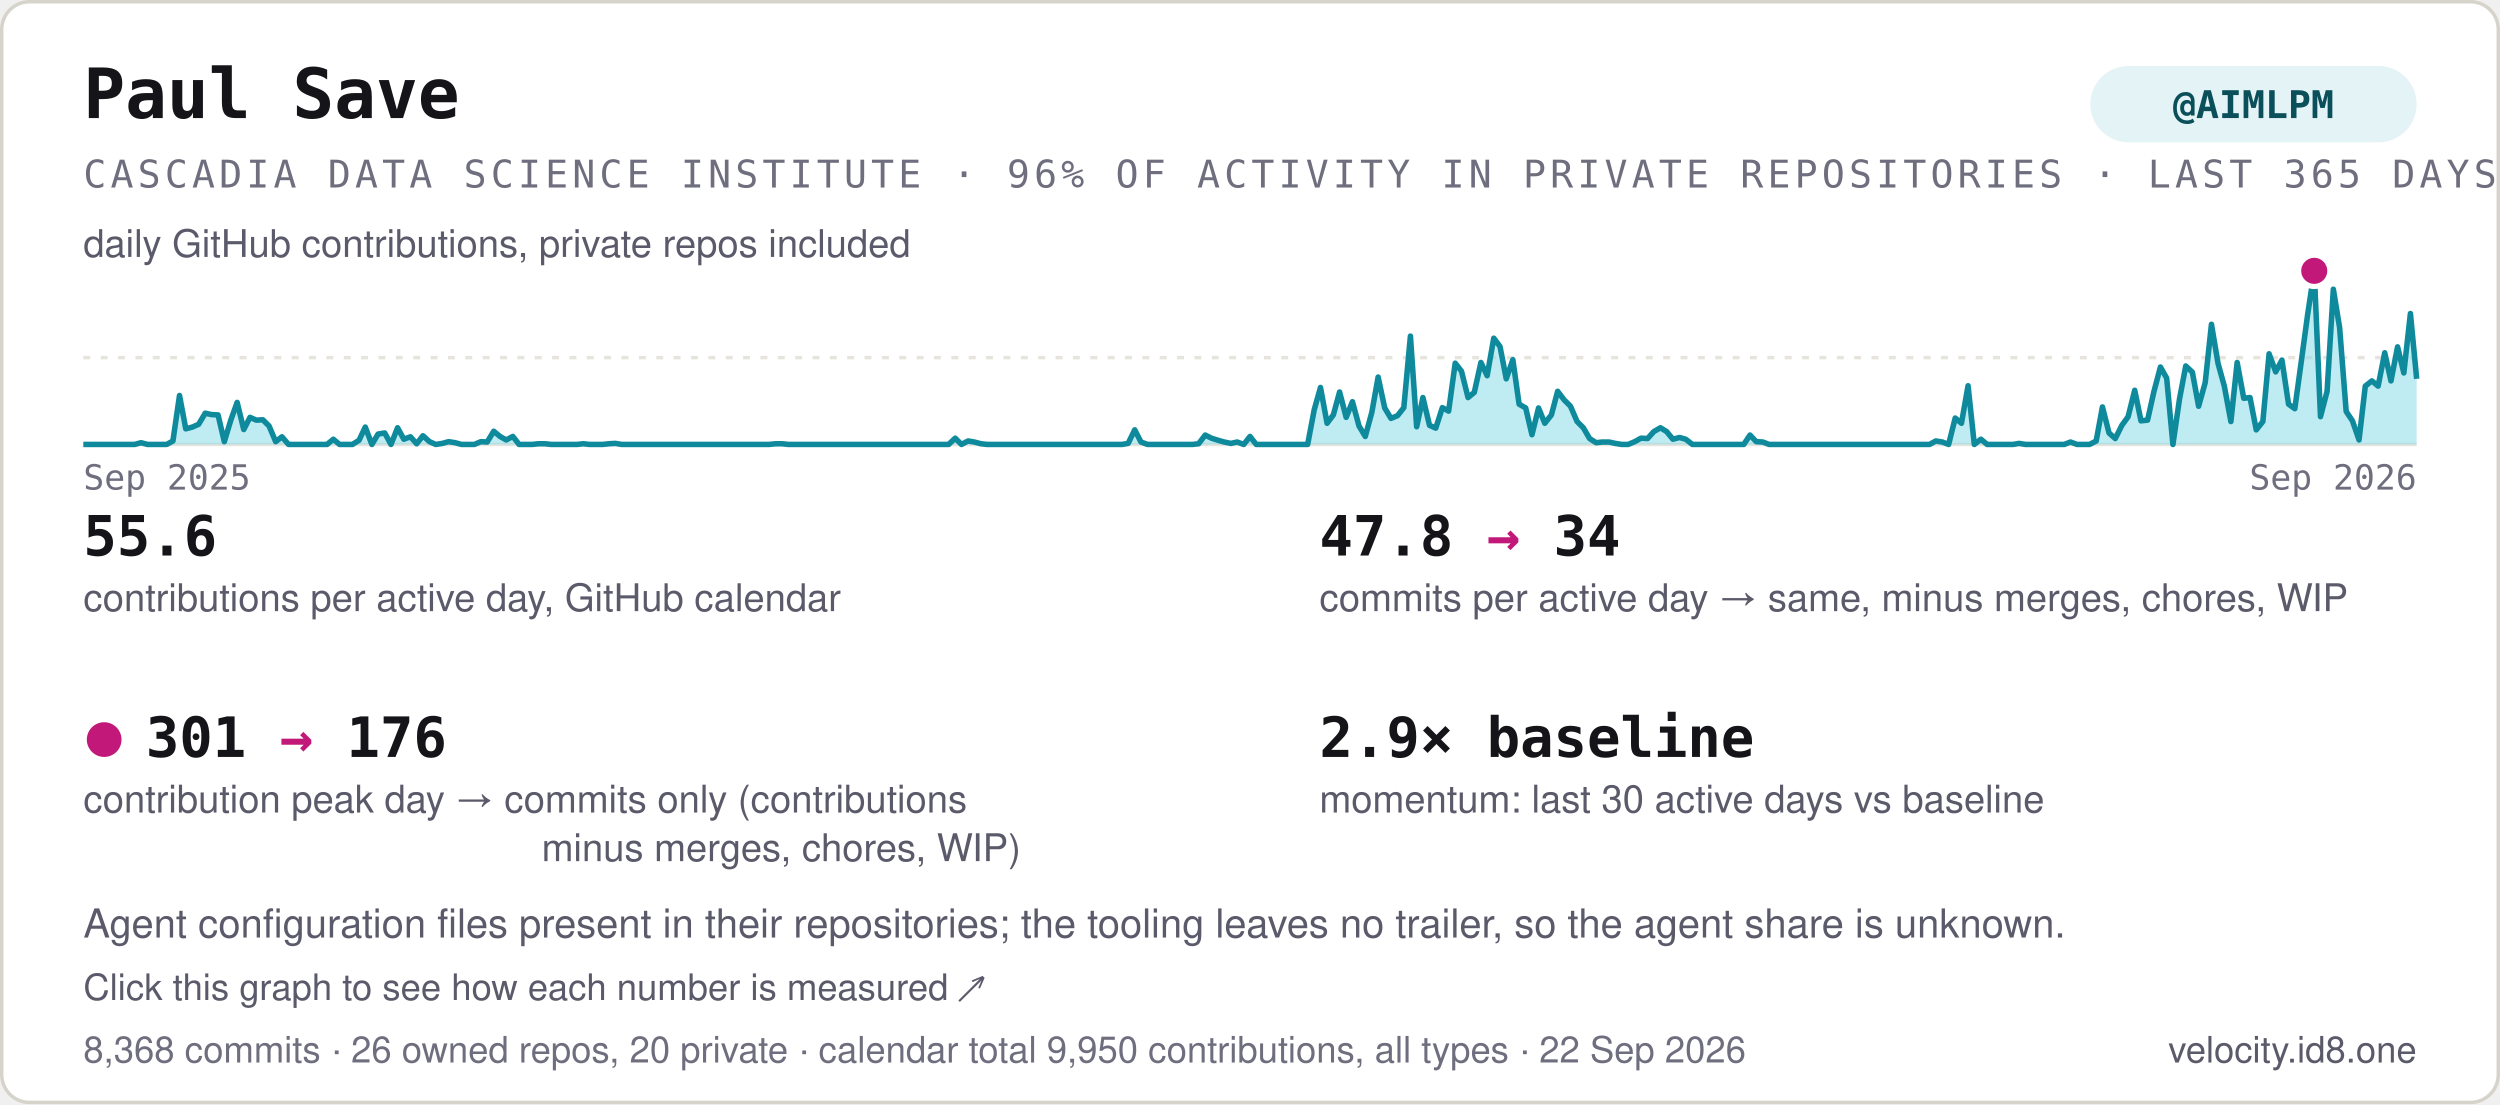
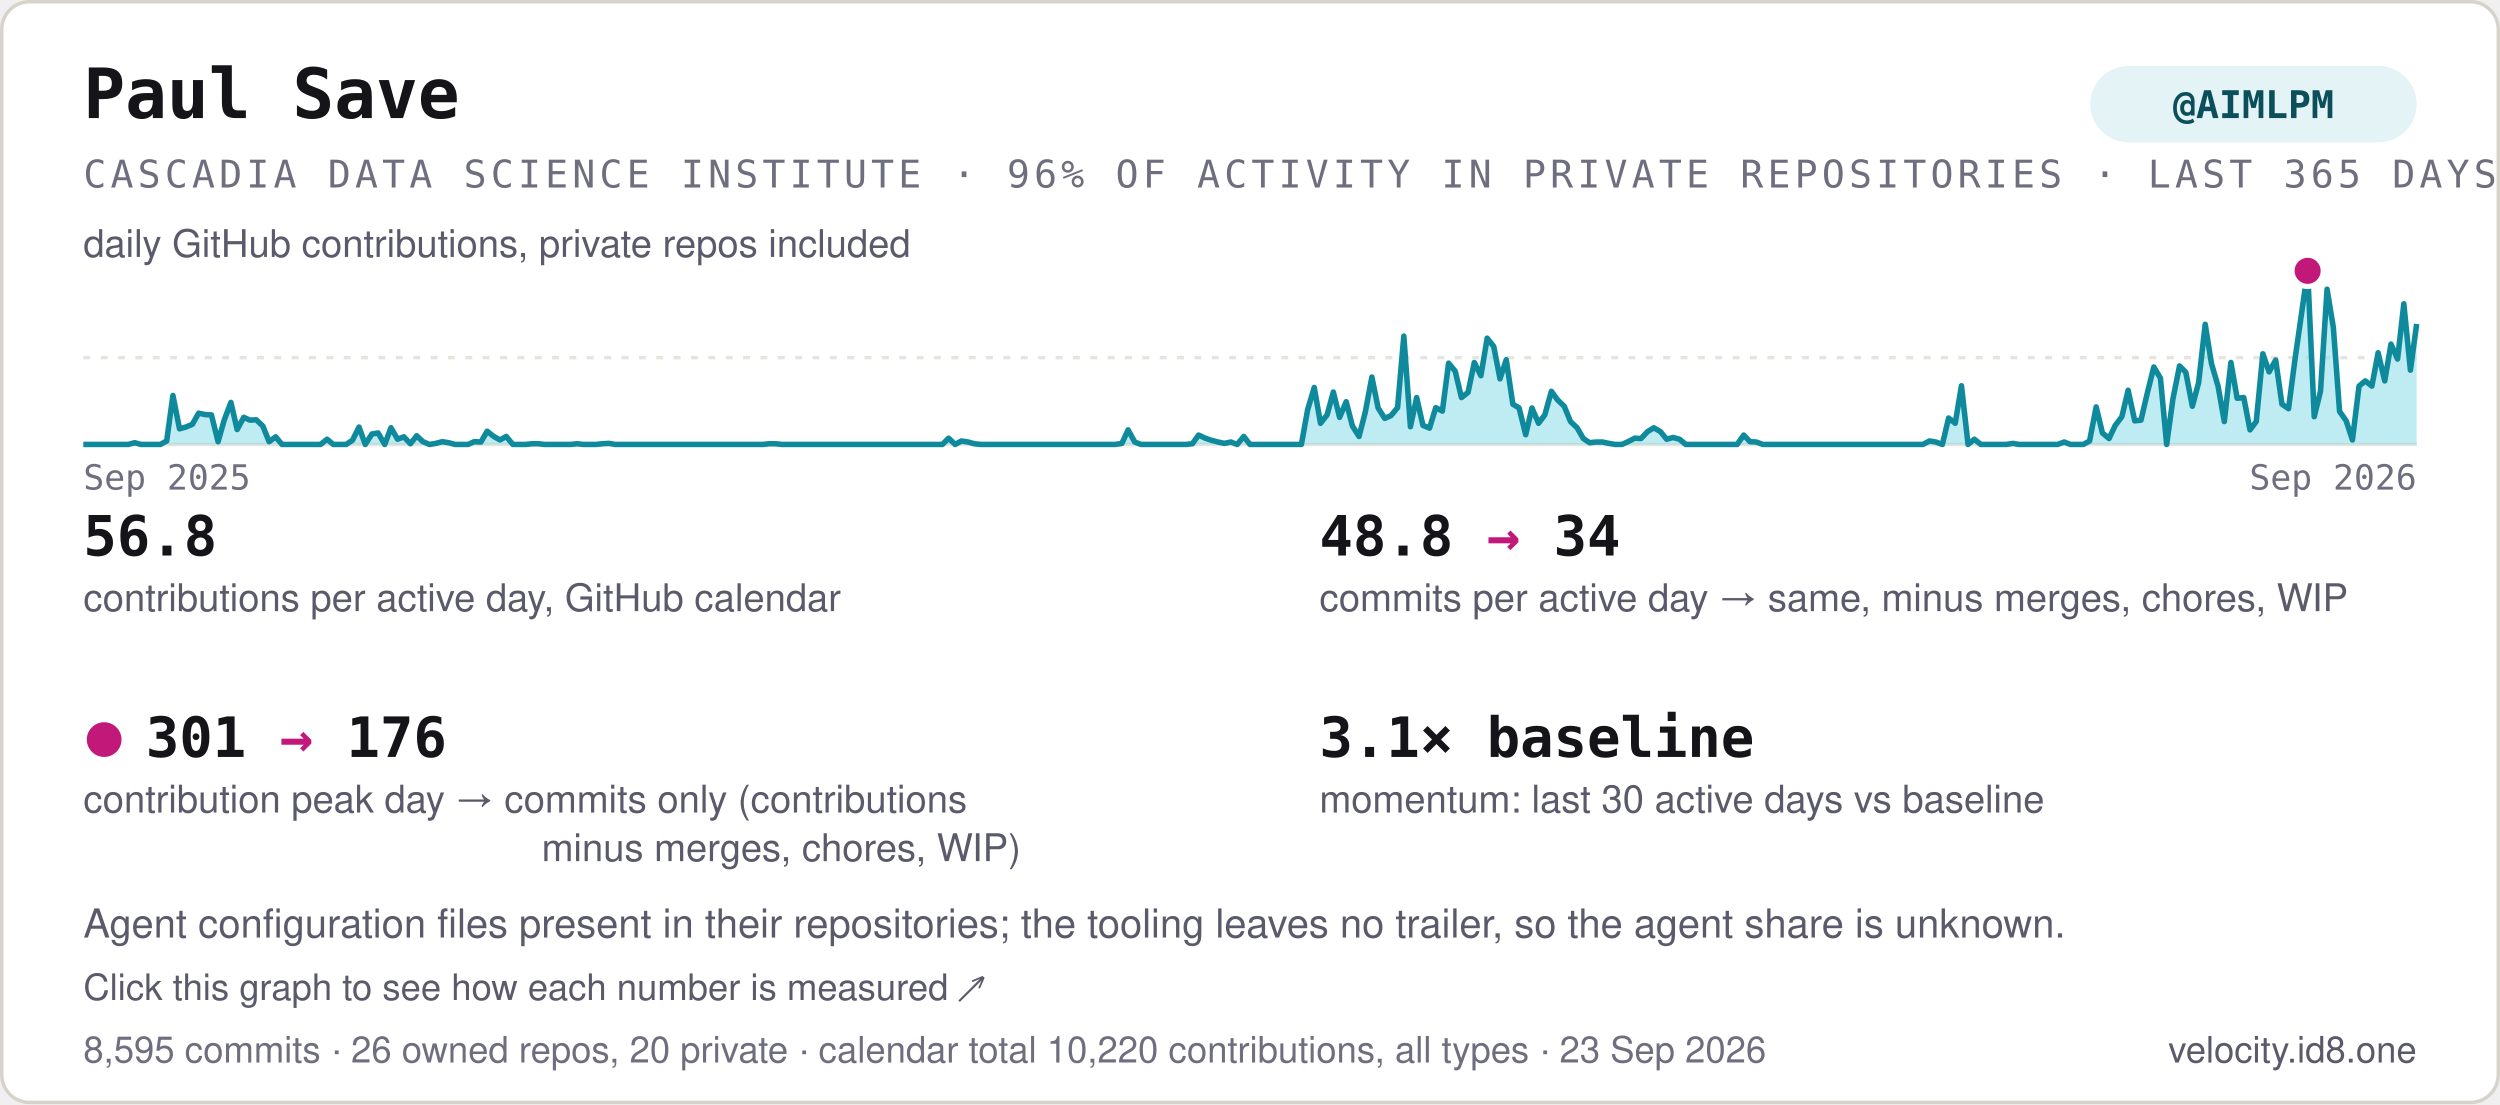
<svg xmlns="http://www.w3.org/2000/svg" width="720" height="318" viewBox="0 0 720 318" role="img" aria-label="Paul Save: Velocity Graph">
  <rect x="0.5" y="0.5" width="719" height="317" rx="8" fill="#FFFFFF" stroke="#D5D3CA" />
  <text x="24" y="34" font-family="Departure Mono, JetBrains Mono, ui-monospace, Menlo, monospace" font-size="20" font-weight="700" fill="#141419">Paul Save</text>
  <text x="24" y="54" font-family="Departure Mono, JetBrains Mono, ui-monospace, Menlo, monospace" font-size="11" letter-spacing="1.2" fill="#6E6E7E">CASCADIA DATA SCIENCE INSTITUTE · 96% OF ACTIVITY IN PRIVATE REPOSITORIES · LAST 365 DAYS</text>
  <rect x="602" y="19" width="94" height="22" rx="11" fill="#E4F3F6" />
  <text x="649" y="34" text-anchor="middle" font-family="Departure Mono, JetBrains Mono, ui-monospace, Menlo, monospace" font-size="11" font-weight="600" fill="#0A4F5A">@AIMLPM</text>
  <line x1="24" x2="696" y1="128" y2="128" stroke="#E6E4DC" />
  <line x1="24" x2="696" y1="103.0" y2="103.0" stroke="#E6E4DC" stroke-dasharray="2 3" />
-   <path d="M24.0,128.0 L25.8,128.0 L27.7,128.0 L29.5,128.0 L31.4,128.0 L33.2,128.0 L35.1,128.0 L36.9,128.0 L38.8,128.0 L40.6,127.5 L42.5,128.0 L44.3,128.0 L46.2,128.0 L48.0,128.0 L49.8,127.0 L51.7,113.9 L53.5,123.5 L55.4,123.0 L57.2,122.2 L59.1,119.0 L60.9,119.4 L62.8,119.5 L64.6,127.2 L66.5,120.9 L68.3,115.9 L70.2,123.7 L72.0,120.2 L73.8,121.0 L75.7,120.9 L77.5,122.7 L79.4,127.2 L81.2,125.8 L83.1,128.0 L84.9,128.0 L86.8,128.0 L88.6,128.0 L90.5,128.0 L92.3,128.0 L94.2,128.0 L96.0,126.5 L97.8,128.0 L99.7,128.0 L101.5,128.0 L103.4,126.8 L105.2,123.0 L107.1,128.0 L108.9,125.0 L110.8,124.7 L112.6,128.0 L114.5,123.2 L116.3,126.5 L118.2,125.8 L120.0,127.8 L121.8,125.5 L123.7,127.2 L125.5,128.0 L127.4,127.7 L129.2,127.2 L131.1,127.5 L132.9,128.0 L134.8,128.0 L136.6,128.0 L138.5,127.2 L140.3,127.3 L142.2,124.2 L144.0,125.7 L145.8,126.7 L147.7,125.7 L149.5,128.0 L151.4,128.0 L153.2,128.0 L155.1,127.8 L156.9,127.8 L158.8,128.0 L160.6,128.0 L162.5,128.0 L164.3,128.0 L166.2,128.0 L168.0,127.8 L169.8,128.0 L171.7,128.0 L173.5,128.0 L175.4,127.8 L177.2,127.7 L179.1,128.0 L180.9,128.0 L182.8,128.0 L184.6,128.0 L186.5,128.0 L188.3,128.0 L190.2,128.0 L192.0,128.0 L193.8,128.0 L195.7,128.0 L197.5,128.0 L199.4,128.0 L201.2,128.0 L203.1,128.0 L204.9,128.0 L206.8,128.0 L208.6,128.0 L210.5,128.0 L212.3,128.0 L214.2,128.0 L216.0,128.0 L217.8,128.0 L219.7,128.0 L221.5,128.0 L223.4,127.8 L225.2,127.8 L227.1,128.0 L228.9,128.0 L230.8,128.0 L232.6,128.0 L234.5,128.0 L236.3,128.0 L238.2,128.0 L240.0,128.0 L241.8,128.0 L243.7,128.0 L245.5,128.0 L247.4,128.0 L249.2,128.0 L251.1,128.0 L252.9,128.0 L254.8,128.0 L256.6,128.0 L258.5,128.0 L260.3,128.0 L262.2,128.0 L264.0,128.0 L265.8,128.0 L267.7,128.0 L269.5,128.0 L271.4,128.0 L273.2,128.0 L275.1,126.2 L276.9,128.0 L278.8,127.0 L280.6,127.3 L282.5,127.8 L284.3,128.0 L286.2,128.0 L288.0,128.0 L289.8,128.0 L291.7,128.0 L293.5,128.0 L295.4,128.0 L297.2,128.0 L299.1,128.0 L300.9,128.0 L302.8,128.0 L304.6,128.0 L306.5,128.0 L308.3,128.0 L310.2,128.0 L312.0,128.0 L313.8,128.0 L315.7,128.0 L317.5,128.0 L319.4,128.0 L321.2,128.0 L323.1,128.0 L324.9,127.7 L326.8,123.8 L328.6,127.3 L330.5,128.0 L332.3,128.0 L334.2,128.0 L336.0,128.0 L337.8,128.0 L339.7,128.0 L341.5,128.0 L343.4,128.0 L345.2,127.8 L347.1,125.3 L348.9,126.2 L350.8,126.8 L352.6,127.3 L354.5,127.7 L356.3,127.3 L358.2,128.0 L360.0,125.7 L361.8,128.0 L363.7,128.0 L365.5,128.0 L367.4,128.0 L369.2,128.0 L371.1,128.0 L372.9,128.0 L374.8,128.0 L376.6,128.0 L378.5,118.0 L380.3,111.6 L382.2,121.9 L384.0,119.5 L385.8,112.9 L387.7,120.2 L389.5,115.7 L391.4,122.7 L393.2,125.7 L395.1,118.7 L396.9,108.6 L398.8,117.5 L400.6,120.5 L402.5,119.7 L404.3,117.4 L406.2,96.8 L408.0,122.9 L409.8,114.5 L411.7,122.5 L413.5,123.3 L415.4,117.4 L417.2,118.4 L419.1,104.6 L420.9,106.9 L422.8,114.5 L424.6,113.0 L426.5,104.4 L428.3,108.2 L430.2,97.4 L432.0,99.8 L433.8,109.1 L435.7,103.6 L437.5,116.4 L439.4,117.5 L441.2,125.2 L443.1,117.5 L444.9,121.9 L446.8,119.5 L448.6,112.7 L450.5,115.2 L452.3,117.0 L454.2,121.4 L456.0,123.2 L457.8,126.3 L459.7,127.5 L461.5,127.3 L463.4,127.3 L465.2,127.7 L467.1,128.0 L468.9,128.0 L470.8,127.2 L472.6,126.2 L474.5,126.3 L476.3,124.3 L478.2,123.2 L480.0,124.3 L481.8,126.5 L483.7,126.0 L485.5,126.5 L487.4,128.0 L489.2,128.0 L491.1,128.0 L492.9,128.0 L494.8,128.0 L496.6,128.0 L498.5,128.0 L500.3,128.0 L502.2,128.0 L504.0,125.3 L505.8,127.2 L507.7,127.3 L509.5,128.0 L511.4,128.0 L513.2,128.0 L515.1,128.0 L516.9,128.0 L518.8,128.0 L520.6,128.0 L522.5,128.0 L524.3,128.0 L526.2,128.0 L528.0,128.0 L529.8,128.0 L531.7,128.0 L533.5,128.0 L535.4,128.0 L537.2,128.0 L539.1,128.0 L540.9,128.0 L542.8,128.0 L544.6,128.0 L546.5,128.0 L548.3,128.0 L550.2,128.0 L552.0,128.0 L553.8,128.0 L555.7,128.0 L557.5,127.0 L559.4,127.3 L561.2,128.0 L563.1,120.4 L564.9,121.9 L566.8,111.1 L568.6,128.0 L570.5,126.5 L572.3,128.0 L574.2,128.0 L576.0,128.0 L577.8,128.0 L579.7,128.0 L581.5,127.7 L583.4,128.0 L585.2,128.0 L587.1,128.0 L588.9,128.0 L590.8,128.0 L592.6,128.0 L594.5,128.0 L596.3,127.3 L598.2,128.0 L600.0,128.0 L601.8,128.0 L603.7,127.0 L605.5,117.2 L607.4,124.7 L609.2,126.3 L611.1,122.5 L612.9,120.0 L614.8,112.4 L616.6,121.2 L618.5,121.0 L620.3,112.9 L622.2,105.7 L624.0,108.9 L625.8,128.0 L627.7,114.9 L629.5,105.4 L631.4,107.2 L633.2,117.0 L635.1,110.2 L636.9,93.4 L638.8,104.7 L640.6,111.2 L642.5,121.4 L644.3,104.4 L646.2,114.7 L648.0,114.5 L649.8,123.8 L651.7,121.4 L653.5,101.9 L655.4,107.1 L657.2,103.7 L659.1,116.4 L660.9,117.7 L662.8,103.9 L664.6,90.6 L666.5,78.0 L668.3,120.0 L670.2,112.7 L672.0,83.3 L673.8,94.3 L675.7,118.5 L677.5,121.2 L679.4,126.7 L681.2,111.2 L683.1,109.7 L684.9,111.2 L686.8,101.6 L688.6,109.7 L690.5,99.9 L692.3,107.4 L694.2,90.3 L696.0,109.1 L696.0,128 L24,128 Z" fill="#8ADCE8" fill-opacity="0.55" />
-   <path d="M24.0,128.0 L25.8,128.0 L27.7,128.0 L29.5,128.0 L31.4,128.0 L33.2,128.0 L35.1,128.0 L36.9,128.0 L38.8,128.0 L40.6,127.5 L42.5,128.0 L44.3,128.0 L46.2,128.0 L48.0,128.0 L49.8,127.0 L51.7,113.9 L53.5,123.5 L55.4,123.0 L57.2,122.2 L59.1,119.0 L60.9,119.4 L62.8,119.5 L64.6,127.2 L66.5,120.9 L68.3,115.9 L70.2,123.7 L72.0,120.2 L73.8,121.0 L75.7,120.9 L77.5,122.7 L79.4,127.2 L81.2,125.8 L83.1,128.0 L84.9,128.0 L86.8,128.0 L88.6,128.0 L90.5,128.0 L92.3,128.0 L94.2,128.0 L96.0,126.5 L97.8,128.0 L99.7,128.0 L101.5,128.0 L103.4,126.8 L105.2,123.0 L107.1,128.0 L108.9,125.0 L110.8,124.7 L112.6,128.0 L114.5,123.2 L116.3,126.5 L118.2,125.8 L120.0,127.8 L121.8,125.5 L123.7,127.2 L125.5,128.0 L127.4,127.7 L129.2,127.2 L131.1,127.5 L132.9,128.0 L134.8,128.0 L136.6,128.0 L138.5,127.2 L140.3,127.3 L142.2,124.2 L144.0,125.7 L145.8,126.7 L147.7,125.7 L149.5,128.0 L151.4,128.0 L153.2,128.0 L155.1,127.8 L156.9,127.8 L158.8,128.0 L160.6,128.0 L162.5,128.0 L164.3,128.0 L166.2,128.0 L168.0,127.8 L169.8,128.0 L171.7,128.0 L173.5,128.0 L175.4,127.8 L177.2,127.7 L179.1,128.0 L180.9,128.0 L182.8,128.0 L184.6,128.0 L186.5,128.0 L188.3,128.0 L190.2,128.0 L192.0,128.0 L193.8,128.0 L195.7,128.0 L197.5,128.0 L199.4,128.0 L201.2,128.0 L203.1,128.0 L204.9,128.0 L206.8,128.0 L208.6,128.0 L210.5,128.0 L212.3,128.0 L214.2,128.0 L216.0,128.0 L217.8,128.0 L219.7,128.0 L221.5,128.0 L223.4,127.8 L225.2,127.8 L227.1,128.0 L228.9,128.0 L230.8,128.0 L232.6,128.0 L234.5,128.0 L236.3,128.0 L238.2,128.0 L240.0,128.0 L241.8,128.0 L243.7,128.0 L245.5,128.0 L247.4,128.0 L249.2,128.0 L251.1,128.0 L252.9,128.0 L254.8,128.0 L256.6,128.0 L258.5,128.0 L260.3,128.0 L262.2,128.0 L264.0,128.0 L265.8,128.0 L267.7,128.0 L269.5,128.0 L271.4,128.0 L273.2,128.0 L275.1,126.2 L276.9,128.0 L278.8,127.0 L280.6,127.3 L282.5,127.8 L284.3,128.0 L286.2,128.0 L288.0,128.0 L289.8,128.0 L291.7,128.0 L293.5,128.0 L295.4,128.0 L297.2,128.0 L299.1,128.0 L300.9,128.0 L302.8,128.0 L304.6,128.0 L306.5,128.0 L308.3,128.0 L310.2,128.0 L312.0,128.0 L313.8,128.0 L315.7,128.0 L317.5,128.0 L319.4,128.0 L321.2,128.0 L323.1,128.0 L324.9,127.7 L326.8,123.8 L328.6,127.3 L330.5,128.0 L332.3,128.0 L334.2,128.0 L336.0,128.0 L337.8,128.0 L339.7,128.0 L341.5,128.0 L343.4,128.0 L345.2,127.8 L347.1,125.3 L348.9,126.2 L350.8,126.8 L352.6,127.3 L354.5,127.7 L356.3,127.3 L358.2,128.0 L360.0,125.7 L361.8,128.0 L363.7,128.0 L365.5,128.0 L367.4,128.0 L369.2,128.0 L371.1,128.0 L372.9,128.0 L374.8,128.0 L376.6,128.0 L378.5,118.0 L380.3,111.6 L382.2,121.9 L384.0,119.5 L385.8,112.9 L387.7,120.2 L389.5,115.7 L391.4,122.7 L393.2,125.7 L395.1,118.7 L396.9,108.6 L398.8,117.5 L400.6,120.5 L402.5,119.7 L404.3,117.4 L406.2,96.8 L408.0,122.9 L409.8,114.5 L411.7,122.5 L413.5,123.3 L415.4,117.4 L417.2,118.4 L419.1,104.6 L420.9,106.9 L422.8,114.5 L424.6,113.0 L426.5,104.4 L428.3,108.2 L430.2,97.4 L432.0,99.8 L433.8,109.1 L435.7,103.6 L437.5,116.4 L439.4,117.5 L441.2,125.2 L443.1,117.5 L444.9,121.9 L446.8,119.5 L448.6,112.7 L450.5,115.2 L452.3,117.0 L454.2,121.4 L456.0,123.2 L457.8,126.3 L459.7,127.5 L461.5,127.3 L463.4,127.3 L465.2,127.7 L467.1,128.0 L468.9,128.0 L470.8,127.2 L472.6,126.2 L474.5,126.3 L476.3,124.3 L478.2,123.2 L480.0,124.3 L481.8,126.5 L483.7,126.0 L485.5,126.5 L487.4,128.0 L489.2,128.0 L491.1,128.0 L492.9,128.0 L494.8,128.0 L496.6,128.0 L498.5,128.0 L500.3,128.0 L502.2,128.0 L504.0,125.3 L505.8,127.2 L507.7,127.3 L509.5,128.0 L511.4,128.0 L513.2,128.0 L515.1,128.0 L516.9,128.0 L518.8,128.0 L520.6,128.0 L522.5,128.0 L524.3,128.0 L526.2,128.0 L528.0,128.0 L529.8,128.0 L531.7,128.0 L533.5,128.0 L535.4,128.0 L537.2,128.0 L539.1,128.0 L540.9,128.0 L542.8,128.0 L544.6,128.0 L546.5,128.0 L548.3,128.0 L550.2,128.0 L552.0,128.0 L553.8,128.0 L555.7,128.0 L557.5,127.0 L559.4,127.3 L561.2,128.0 L563.1,120.4 L564.9,121.9 L566.8,111.1 L568.6,128.0 L570.5,126.5 L572.3,128.0 L574.2,128.0 L576.0,128.0 L577.8,128.0 L579.7,128.0 L581.5,127.7 L583.4,128.0 L585.2,128.0 L587.1,128.0 L588.9,128.0 L590.8,128.0 L592.6,128.0 L594.5,128.0 L596.3,127.3 L598.2,128.0 L600.0,128.0 L601.8,128.0 L603.7,127.0 L605.5,117.2 L607.4,124.7 L609.2,126.3 L611.1,122.5 L612.9,120.0 L614.8,112.4 L616.6,121.2 L618.5,121.0 L620.3,112.9 L622.2,105.7 L624.0,108.9 L625.8,128.0 L627.7,114.9 L629.5,105.4 L631.4,107.2 L633.2,117.0 L635.1,110.2 L636.9,93.4 L638.8,104.7 L640.6,111.2 L642.5,121.4 L644.3,104.4 L646.2,114.7 L648.0,114.5 L649.8,123.8 L651.7,121.4 L653.5,101.9 L655.4,107.1 L657.2,103.7 L659.1,116.4 L660.9,117.7 L662.8,103.9 L664.6,90.6 L666.5,78.0 L668.3,120.0 L670.2,112.7 L672.0,83.3 L673.8,94.3 L675.7,118.5 L677.5,121.2 L679.4,126.7 L681.2,111.2 L683.1,109.7 L684.9,111.2 L686.8,101.6 L688.6,109.7 L690.5,99.9 L692.3,107.4 L694.2,90.3 L696.0,109.1" fill="none" stroke="#0F8A9C" stroke-width="1.6" stroke-linejoin="round" />
-   <circle cx="666.5" cy="78.0" r="4.5" fill="#C2187A" stroke="#FFFFFF" stroke-width="1.5" />
+   <path d="M24.0,128.0 L25.8,128.0 L27.7,128.0 L29.5,128.0 L31.4,128.0 L33.2,128.0 L35.1,128.0 L36.9,128.0 L38.8,127.5 L40.6,128.0 L42.5,128.0 L44.3,128.0 L46.2,128.0 L48.0,127.0 L49.8,113.9 L51.7,123.5 L53.5,123.0 L55.4,122.2 L57.2,119.0 L59.1,119.4 L60.9,119.5 L62.8,127.2 L64.6,120.9 L66.5,115.9 L68.3,123.7 L70.2,120.2 L72.0,121.0 L73.8,120.9 L75.7,122.7 L77.5,127.2 L79.4,125.8 L81.2,128.0 L83.1,128.0 L84.9,128.0 L86.8,128.0 L88.6,128.0 L90.5,128.0 L92.3,128.0 L94.2,126.5 L96.0,128.0 L97.8,128.0 L99.7,128.0 L101.5,126.8 L103.4,123.0 L105.2,128.0 L107.1,125.0 L108.9,124.7 L110.8,128.0 L112.6,123.2 L114.5,126.5 L116.3,125.8 L118.2,127.8 L120.0,125.5 L121.8,127.2 L123.7,128.0 L125.5,127.7 L127.4,127.2 L129.2,127.5 L131.1,128.0 L132.9,128.0 L134.8,128.0 L136.6,127.2 L138.5,127.3 L140.3,124.2 L142.2,125.7 L144.0,126.7 L145.8,125.7 L147.7,128.0 L149.5,128.0 L151.4,128.0 L153.2,127.8 L155.1,127.8 L156.9,128.0 L158.8,128.0 L160.6,128.0 L162.5,128.0 L164.3,128.0 L166.2,127.8 L168.0,128.0 L169.8,128.0 L171.7,128.0 L173.5,127.8 L175.4,127.7 L177.2,128.0 L179.1,128.0 L180.9,128.0 L182.8,128.0 L184.6,128.0 L186.5,128.0 L188.3,128.0 L190.2,128.0 L192.0,128.0 L193.8,128.0 L195.7,128.0 L197.5,128.0 L199.4,128.0 L201.2,128.0 L203.1,128.0 L204.9,128.0 L206.8,128.0 L208.6,128.0 L210.5,128.0 L212.3,128.0 L214.2,128.0 L216.0,128.0 L217.8,128.0 L219.7,128.0 L221.5,127.8 L223.4,127.8 L225.2,128.0 L227.1,128.0 L228.9,128.0 L230.8,128.0 L232.6,128.0 L234.5,128.0 L236.3,128.0 L238.2,128.0 L240.0,128.0 L241.8,128.0 L243.7,128.0 L245.5,128.0 L247.4,128.0 L249.2,128.0 L251.1,128.0 L252.9,128.0 L254.8,128.0 L256.6,128.0 L258.5,128.0 L260.3,128.0 L262.2,128.0 L264.0,128.0 L265.8,128.0 L267.7,128.0 L269.5,128.0 L271.4,128.0 L273.2,126.2 L275.1,128.0 L276.9,127.0 L278.8,127.3 L280.6,127.8 L282.5,128.0 L284.3,128.0 L286.2,128.0 L288.0,128.0 L289.8,128.0 L291.7,128.0 L293.5,128.0 L295.4,128.0 L297.2,128.0 L299.1,128.0 L300.9,128.0 L302.8,128.0 L304.6,128.0 L306.5,128.0 L308.3,128.0 L310.2,128.0 L312.0,128.0 L313.8,128.0 L315.7,128.0 L317.5,128.0 L319.4,128.0 L321.2,128.0 L323.1,127.7 L324.9,123.8 L326.8,127.3 L328.6,128.0 L330.5,128.0 L332.3,128.0 L334.2,128.0 L336.0,128.0 L337.8,128.0 L339.7,128.0 L341.5,128.0 L343.4,127.8 L345.2,125.3 L347.1,126.2 L348.9,126.8 L350.8,127.3 L352.6,127.7 L354.5,127.3 L356.3,128.0 L358.2,125.7 L360.0,128.0 L361.8,128.0 L363.7,128.0 L365.5,128.0 L367.4,128.0 L369.2,128.0 L371.1,128.0 L372.9,128.0 L374.8,128.0 L376.6,118.0 L378.5,111.6 L380.3,121.9 L382.2,119.5 L384.0,112.9 L385.8,120.2 L387.7,115.7 L389.5,122.7 L391.4,125.7 L393.2,118.7 L395.1,108.6 L396.9,117.5 L398.8,120.5 L400.6,119.7 L402.5,117.4 L404.3,96.8 L406.2,122.9 L408.0,114.5 L409.8,122.5 L411.7,123.3 L413.5,117.4 L415.4,118.4 L417.2,104.6 L419.1,106.9 L420.9,114.5 L422.8,113.0 L424.6,104.4 L426.5,108.2 L428.3,97.4 L430.2,99.8 L432.0,109.1 L433.8,103.6 L435.7,116.4 L437.5,117.5 L439.4,125.2 L441.2,117.5 L443.1,121.9 L444.9,119.5 L446.8,112.7 L448.6,115.2 L450.5,117.0 L452.3,121.4 L454.2,123.2 L456.0,126.3 L457.8,127.5 L459.7,127.3 L461.5,127.3 L463.4,127.7 L465.2,128.0 L467.1,128.0 L468.9,127.2 L470.8,126.2 L472.6,126.3 L474.5,124.3 L476.3,123.2 L478.2,124.3 L480.0,126.5 L481.8,126.0 L483.7,126.5 L485.5,128.0 L487.4,128.0 L489.2,128.0 L491.1,128.0 L492.9,128.0 L494.8,128.0 L496.6,128.0 L498.5,128.0 L500.3,128.0 L502.2,125.3 L504.0,127.2 L505.8,127.3 L507.7,128.0 L509.5,128.0 L511.4,128.0 L513.2,128.0 L515.1,128.0 L516.9,128.0 L518.8,128.0 L520.6,128.0 L522.5,128.0 L524.3,128.0 L526.2,128.0 L528.0,128.0 L529.8,128.0 L531.7,128.0 L533.5,128.0 L535.4,128.0 L537.2,128.0 L539.1,128.0 L540.9,128.0 L542.8,128.0 L544.6,128.0 L546.5,128.0 L548.3,128.0 L550.2,128.0 L552.0,128.0 L553.8,128.0 L555.7,127.0 L557.5,127.3 L559.4,128.0 L561.2,120.4 L563.1,121.9 L564.9,111.1 L566.8,128.0 L568.6,126.5 L570.5,128.0 L572.3,128.0 L574.2,128.0 L576.0,128.0 L577.8,128.0 L579.7,127.7 L581.5,128.0 L583.4,128.0 L585.2,128.0 L587.1,128.0 L588.9,128.0 L590.8,128.0 L592.6,128.0 L594.5,127.3 L596.3,128.0 L598.2,128.0 L600.0,128.0 L601.8,127.0 L603.7,117.2 L605.5,124.7 L607.4,126.3 L609.2,122.5 L611.1,120.0 L612.9,112.4 L614.8,121.2 L616.6,121.0 L618.5,112.9 L620.3,105.7 L622.2,108.9 L624.0,128.0 L625.8,114.9 L627.7,105.4 L629.5,107.2 L631.4,117.0 L633.2,110.2 L635.1,93.4 L636.9,104.7 L638.8,111.2 L640.6,121.4 L642.5,104.4 L644.3,114.7 L646.2,114.5 L648.0,123.8 L649.8,121.4 L651.7,101.9 L653.5,107.1 L655.4,103.7 L657.2,116.4 L659.1,117.7 L660.9,103.9 L662.8,90.6 L664.6,78.0 L666.5,120.0 L668.3,112.7 L670.2,83.3 L672.0,94.3 L673.8,118.5 L675.7,121.2 L677.5,126.7 L679.4,111.2 L681.2,109.7 L683.1,111.2 L684.9,101.6 L686.8,109.7 L688.6,99.1 L690.5,103.4 L692.3,87.5 L694.2,106.6 L696.0,93.3 L696.0,128 L24,128 Z" fill="#8ADCE8" fill-opacity="0.55" />
+   <path d="M24.0,128.0 L25.8,128.0 L27.7,128.0 L29.5,128.0 L31.4,128.0 L33.2,128.0 L35.1,128.0 L36.9,128.0 L38.8,127.5 L40.6,128.0 L42.5,128.0 L44.3,128.0 L46.2,128.0 L48.0,127.0 L49.8,113.9 L51.7,123.5 L53.5,123.0 L55.4,122.2 L57.2,119.0 L59.1,119.4 L60.9,119.5 L62.8,127.2 L64.6,120.9 L66.5,115.9 L68.3,123.7 L70.2,120.2 L72.0,121.0 L73.8,120.9 L75.7,122.7 L77.5,127.2 L79.4,125.8 L81.2,128.0 L83.1,128.0 L84.9,128.0 L86.8,128.0 L88.6,128.0 L90.5,128.0 L92.3,128.0 L94.2,126.5 L96.0,128.0 L97.8,128.0 L99.7,128.0 L101.5,126.8 L103.4,123.0 L105.2,128.0 L107.1,125.0 L108.9,124.7 L110.8,128.0 L112.6,123.2 L114.5,126.5 L116.3,125.8 L118.2,127.8 L120.0,125.5 L121.8,127.2 L123.7,128.0 L125.5,127.7 L127.4,127.2 L129.2,127.5 L131.1,128.0 L132.9,128.0 L134.8,128.0 L136.6,127.2 L138.5,127.3 L140.3,124.2 L142.2,125.7 L144.0,126.7 L145.8,125.7 L147.7,128.0 L149.5,128.0 L151.4,128.0 L153.2,127.8 L155.1,127.8 L156.9,128.0 L158.8,128.0 L160.6,128.0 L162.5,128.0 L164.3,128.0 L166.2,127.8 L168.0,128.0 L169.8,128.0 L171.7,128.0 L173.5,127.8 L175.4,127.7 L177.2,128.0 L179.1,128.0 L180.9,128.0 L182.8,128.0 L184.6,128.0 L186.5,128.0 L188.3,128.0 L190.2,128.0 L192.0,128.0 L193.8,128.0 L195.7,128.0 L197.5,128.0 L199.4,128.0 L201.2,128.0 L203.1,128.0 L204.9,128.0 L206.8,128.0 L208.6,128.0 L210.5,128.0 L212.3,128.0 L214.2,128.0 L216.0,128.0 L217.8,128.0 L219.7,128.0 L221.5,127.8 L223.4,127.8 L225.2,128.0 L227.1,128.0 L228.9,128.0 L230.8,128.0 L232.6,128.0 L234.5,128.0 L236.3,128.0 L238.2,128.0 L240.0,128.0 L241.8,128.0 L243.7,128.0 L245.5,128.0 L247.4,128.0 L249.2,128.0 L251.1,128.0 L252.9,128.0 L254.8,128.0 L256.6,128.0 L258.5,128.0 L260.3,128.0 L262.2,128.0 L264.0,128.0 L265.8,128.0 L267.7,128.0 L269.5,128.0 L271.4,128.0 L273.2,126.2 L275.1,128.0 L276.9,127.0 L278.8,127.3 L280.6,127.8 L282.5,128.0 L284.3,128.0 L286.2,128.0 L288.0,128.0 L289.8,128.0 L291.7,128.0 L293.5,128.0 L295.4,128.0 L297.2,128.0 L299.1,128.0 L300.9,128.0 L302.8,128.0 L304.6,128.0 L306.5,128.0 L308.3,128.0 L310.2,128.0 L312.0,128.0 L313.8,128.0 L315.7,128.0 L317.5,128.0 L319.4,128.0 L321.2,128.0 L323.1,127.7 L324.9,123.8 L326.8,127.3 L328.6,128.0 L330.5,128.0 L332.3,128.0 L334.2,128.0 L336.0,128.0 L337.8,128.0 L339.7,128.0 L341.5,128.0 L343.4,127.8 L345.2,125.3 L347.1,126.2 L348.9,126.8 L350.8,127.3 L352.6,127.7 L354.5,127.3 L356.3,128.0 L358.2,125.7 L360.0,128.0 L361.8,128.0 L363.7,128.0 L365.5,128.0 L367.4,128.0 L369.2,128.0 L371.1,128.0 L372.9,128.0 L374.8,128.0 L376.6,118.0 L378.5,111.6 L380.3,121.9 L382.2,119.5 L384.0,112.9 L385.8,120.2 L387.7,115.7 L389.5,122.7 L391.4,125.7 L393.2,118.7 L395.1,108.6 L396.9,117.5 L398.8,120.5 L400.6,119.7 L402.5,117.4 L404.3,96.8 L406.2,122.9 L408.0,114.5 L409.8,122.5 L411.7,123.3 L413.5,117.4 L415.4,118.4 L417.2,104.6 L419.1,106.9 L420.9,114.5 L422.8,113.0 L424.6,104.4 L426.5,108.2 L428.3,97.4 L430.2,99.8 L432.0,109.1 L433.8,103.6 L435.7,116.4 L437.5,117.5 L439.4,125.2 L441.2,117.5 L443.1,121.9 L444.9,119.5 L446.8,112.7 L448.6,115.2 L450.5,117.0 L452.3,121.4 L454.2,123.2 L456.0,126.3 L457.8,127.5 L459.7,127.3 L461.5,127.3 L463.4,127.7 L465.2,128.0 L467.1,128.0 L468.9,127.2 L470.8,126.2 L472.6,126.3 L474.5,124.3 L476.3,123.2 L478.2,124.3 L480.0,126.5 L481.8,126.0 L483.7,126.5 L485.5,128.0 L487.4,128.0 L489.2,128.0 L491.1,128.0 L492.9,128.0 L494.8,128.0 L496.6,128.0 L498.5,128.0 L500.3,128.0 L502.2,125.3 L504.0,127.2 L505.8,127.3 L507.7,128.0 L509.5,128.0 L511.4,128.0 L513.2,128.0 L515.1,128.0 L516.9,128.0 L518.8,128.0 L520.6,128.0 L522.5,128.0 L524.3,128.0 L526.2,128.0 L528.0,128.0 L529.8,128.0 L531.7,128.0 L533.5,128.0 L535.4,128.0 L537.2,128.0 L539.1,128.0 L540.9,128.0 L542.8,128.0 L544.6,128.0 L546.5,128.0 L548.3,128.0 L550.2,128.0 L552.0,128.0 L553.8,128.0 L555.7,127.0 L557.5,127.3 L559.4,128.0 L561.2,120.4 L563.1,121.9 L564.9,111.1 L566.8,128.0 L568.6,126.5 L570.5,128.0 L572.3,128.0 L574.2,128.0 L576.0,128.0 L577.8,128.0 L579.7,127.7 L581.5,128.0 L583.4,128.0 L585.2,128.0 L587.1,128.0 L588.9,128.0 L590.8,128.0 L592.6,128.0 L594.5,127.3 L596.3,128.0 L598.2,128.0 L600.0,128.0 L601.8,127.0 L603.7,117.2 L605.5,124.7 L607.4,126.3 L609.2,122.5 L611.1,120.0 L612.9,112.4 L614.8,121.2 L616.6,121.0 L618.5,112.9 L620.3,105.7 L622.2,108.9 L624.0,128.0 L625.8,114.9 L627.7,105.4 L629.5,107.2 L631.4,117.0 L633.2,110.2 L635.1,93.4 L636.9,104.7 L638.8,111.2 L640.6,121.4 L642.5,104.4 L644.3,114.7 L646.2,114.5 L648.0,123.8 L649.8,121.4 L651.7,101.9 L653.5,107.1 L655.4,103.7 L657.2,116.4 L659.1,117.7 L660.9,103.9 L662.8,90.6 L664.6,78.0 L666.5,120.0 L668.3,112.7 L670.2,83.3 L672.0,94.3 L673.8,118.5 L675.7,121.2 L677.5,126.7 L679.4,111.2 L681.2,109.7 L683.1,111.2 L684.9,101.6 L686.8,109.7 L688.6,99.1 L690.5,103.4 L692.3,87.5 L694.2,106.6 L696.0,93.3" fill="none" stroke="#0F8A9C" stroke-width="1.6" stroke-linejoin="round" />
+   <circle cx="664.6" cy="78.0" r="4.5" fill="#C2187A" stroke="#FFFFFF" stroke-width="1.5" />
  <text x="24" y="141" font-family="Departure Mono, JetBrains Mono, ui-monospace, Menlo, monospace" font-size="10" fill="#6E6E7E">Sep 2025</text>
  <text x="696" y="141" text-anchor="end" font-family="Departure Mono, JetBrains Mono, ui-monospace, Menlo, monospace" font-size="10" fill="#6E6E7E">Sep 2026</text>
  <text x="24" y="74" font-family="-apple-system, BlinkMacSystemFont, 'Segoe UI', Helvetica, Arial, sans-serif" font-size="11" fill="#5A5A6A">daily GitHub contributions, private repos included</text>
-   <text x="24" y="160" font-family="Departure Mono, JetBrains Mono, ui-monospace, Menlo, monospace" font-size="16" font-weight="600" fill="#141419">55.6</text>
+   <text x="24" y="160" font-family="Departure Mono, JetBrains Mono, ui-monospace, Menlo, monospace" font-size="16" font-weight="600" fill="#141419">56.8</text>
  <text x="24" y="176" font-family="-apple-system, BlinkMacSystemFont, 'Segoe UI', Helvetica, Arial, sans-serif" font-size="11" fill="#5A5A6A">contributions per active day, GitHub calendar</text>
-   <text x="380" y="160" font-family="Departure Mono, JetBrains Mono, ui-monospace, Menlo, monospace" font-size="16" font-weight="600" fill="#141419">47.8 <tspan fill="#C2187A">→</tspan> 34</text>
+   <text x="380" y="160" font-family="Departure Mono, JetBrains Mono, ui-monospace, Menlo, monospace" font-size="16" font-weight="600" fill="#141419">48.8 <tspan fill="#C2187A">→</tspan> 34</text>
  <text x="380" y="176" font-family="-apple-system, BlinkMacSystemFont, 'Segoe UI', Helvetica, Arial, sans-serif" font-size="11" fill="#5A5A6A">commits per active day → same, minus merges, chores, WIP</text>
  <circle cx="30" cy="213" r="5" fill="#C2187A" />
  <text x="42" y="218" font-family="Departure Mono, JetBrains Mono, ui-monospace, Menlo, monospace" font-size="16" font-weight="600" fill="#141419">301 <tspan fill="#C2187A">→</tspan> 176</text>
  <text x="24" y="234" font-family="-apple-system, BlinkMacSystemFont, 'Segoe UI', Helvetica, Arial, sans-serif" font-size="11" fill="#5A5A6A">contribution peak day → commits only (contributions</text>
  <text x="156" y="248" font-family="-apple-system, BlinkMacSystemFont, 'Segoe UI', Helvetica, Arial, sans-serif" font-size="11" fill="#5A5A6A">minus merges, chores, WIP)</text>
-   <text x="380" y="218" font-family="Departure Mono, JetBrains Mono, ui-monospace, Menlo, monospace" font-size="16" font-weight="600" fill="#141419">2.9× baseline</text>
+   <text x="380" y="218" font-family="Departure Mono, JetBrains Mono, ui-monospace, Menlo, monospace" font-size="16" font-weight="600" fill="#141419">3.1× baseline</text>
  <text x="380" y="234" font-family="-apple-system, BlinkMacSystemFont, 'Segoe UI', Helvetica, Arial, sans-serif" font-size="11" fill="#5A5A6A">momentum: last 30 active days vs baseline</text>
  <text x="24" y="270" font-family="-apple-system, BlinkMacSystemFont, 'Segoe UI', Helvetica, Arial, sans-serif" font-size="11.5" fill="#5A5A6A">Agent configuration files present in their repositories; the tooling leaves no trailer, so the agent share is unknown.</text>
  <text x="24" y="288" font-family="-apple-system, BlinkMacSystemFont, 'Segoe UI', Helvetica, Arial, sans-serif" font-size="10.5" fill="#5A5A6A">Click this graph to see how each number is measured ↗</text>
-   <text x="24" y="306" font-family="-apple-system, BlinkMacSystemFont, 'Segoe UI', Helvetica, Arial, sans-serif" font-size="10.5" fill="#6E6E7E">8,368 commits · 26 owned repos, 20 private · calendar total 9,950 contributions, all types · 22 Sep 2026</text>
+   <text x="24" y="306" font-family="-apple-system, BlinkMacSystemFont, 'Segoe UI', Helvetica, Arial, sans-serif" font-size="10.5" fill="#6E6E7E">8,595 commits · 26 owned repos, 20 private · calendar total 10,220 contributions, all types · 23 Sep 2026</text>
  <text x="696" y="306" text-anchor="end" font-family="-apple-system, BlinkMacSystemFont, 'Segoe UI', Helvetica, Arial, sans-serif" font-size="10.5" fill="#5A5A6A">velocity.id8.one</text>
</svg>
